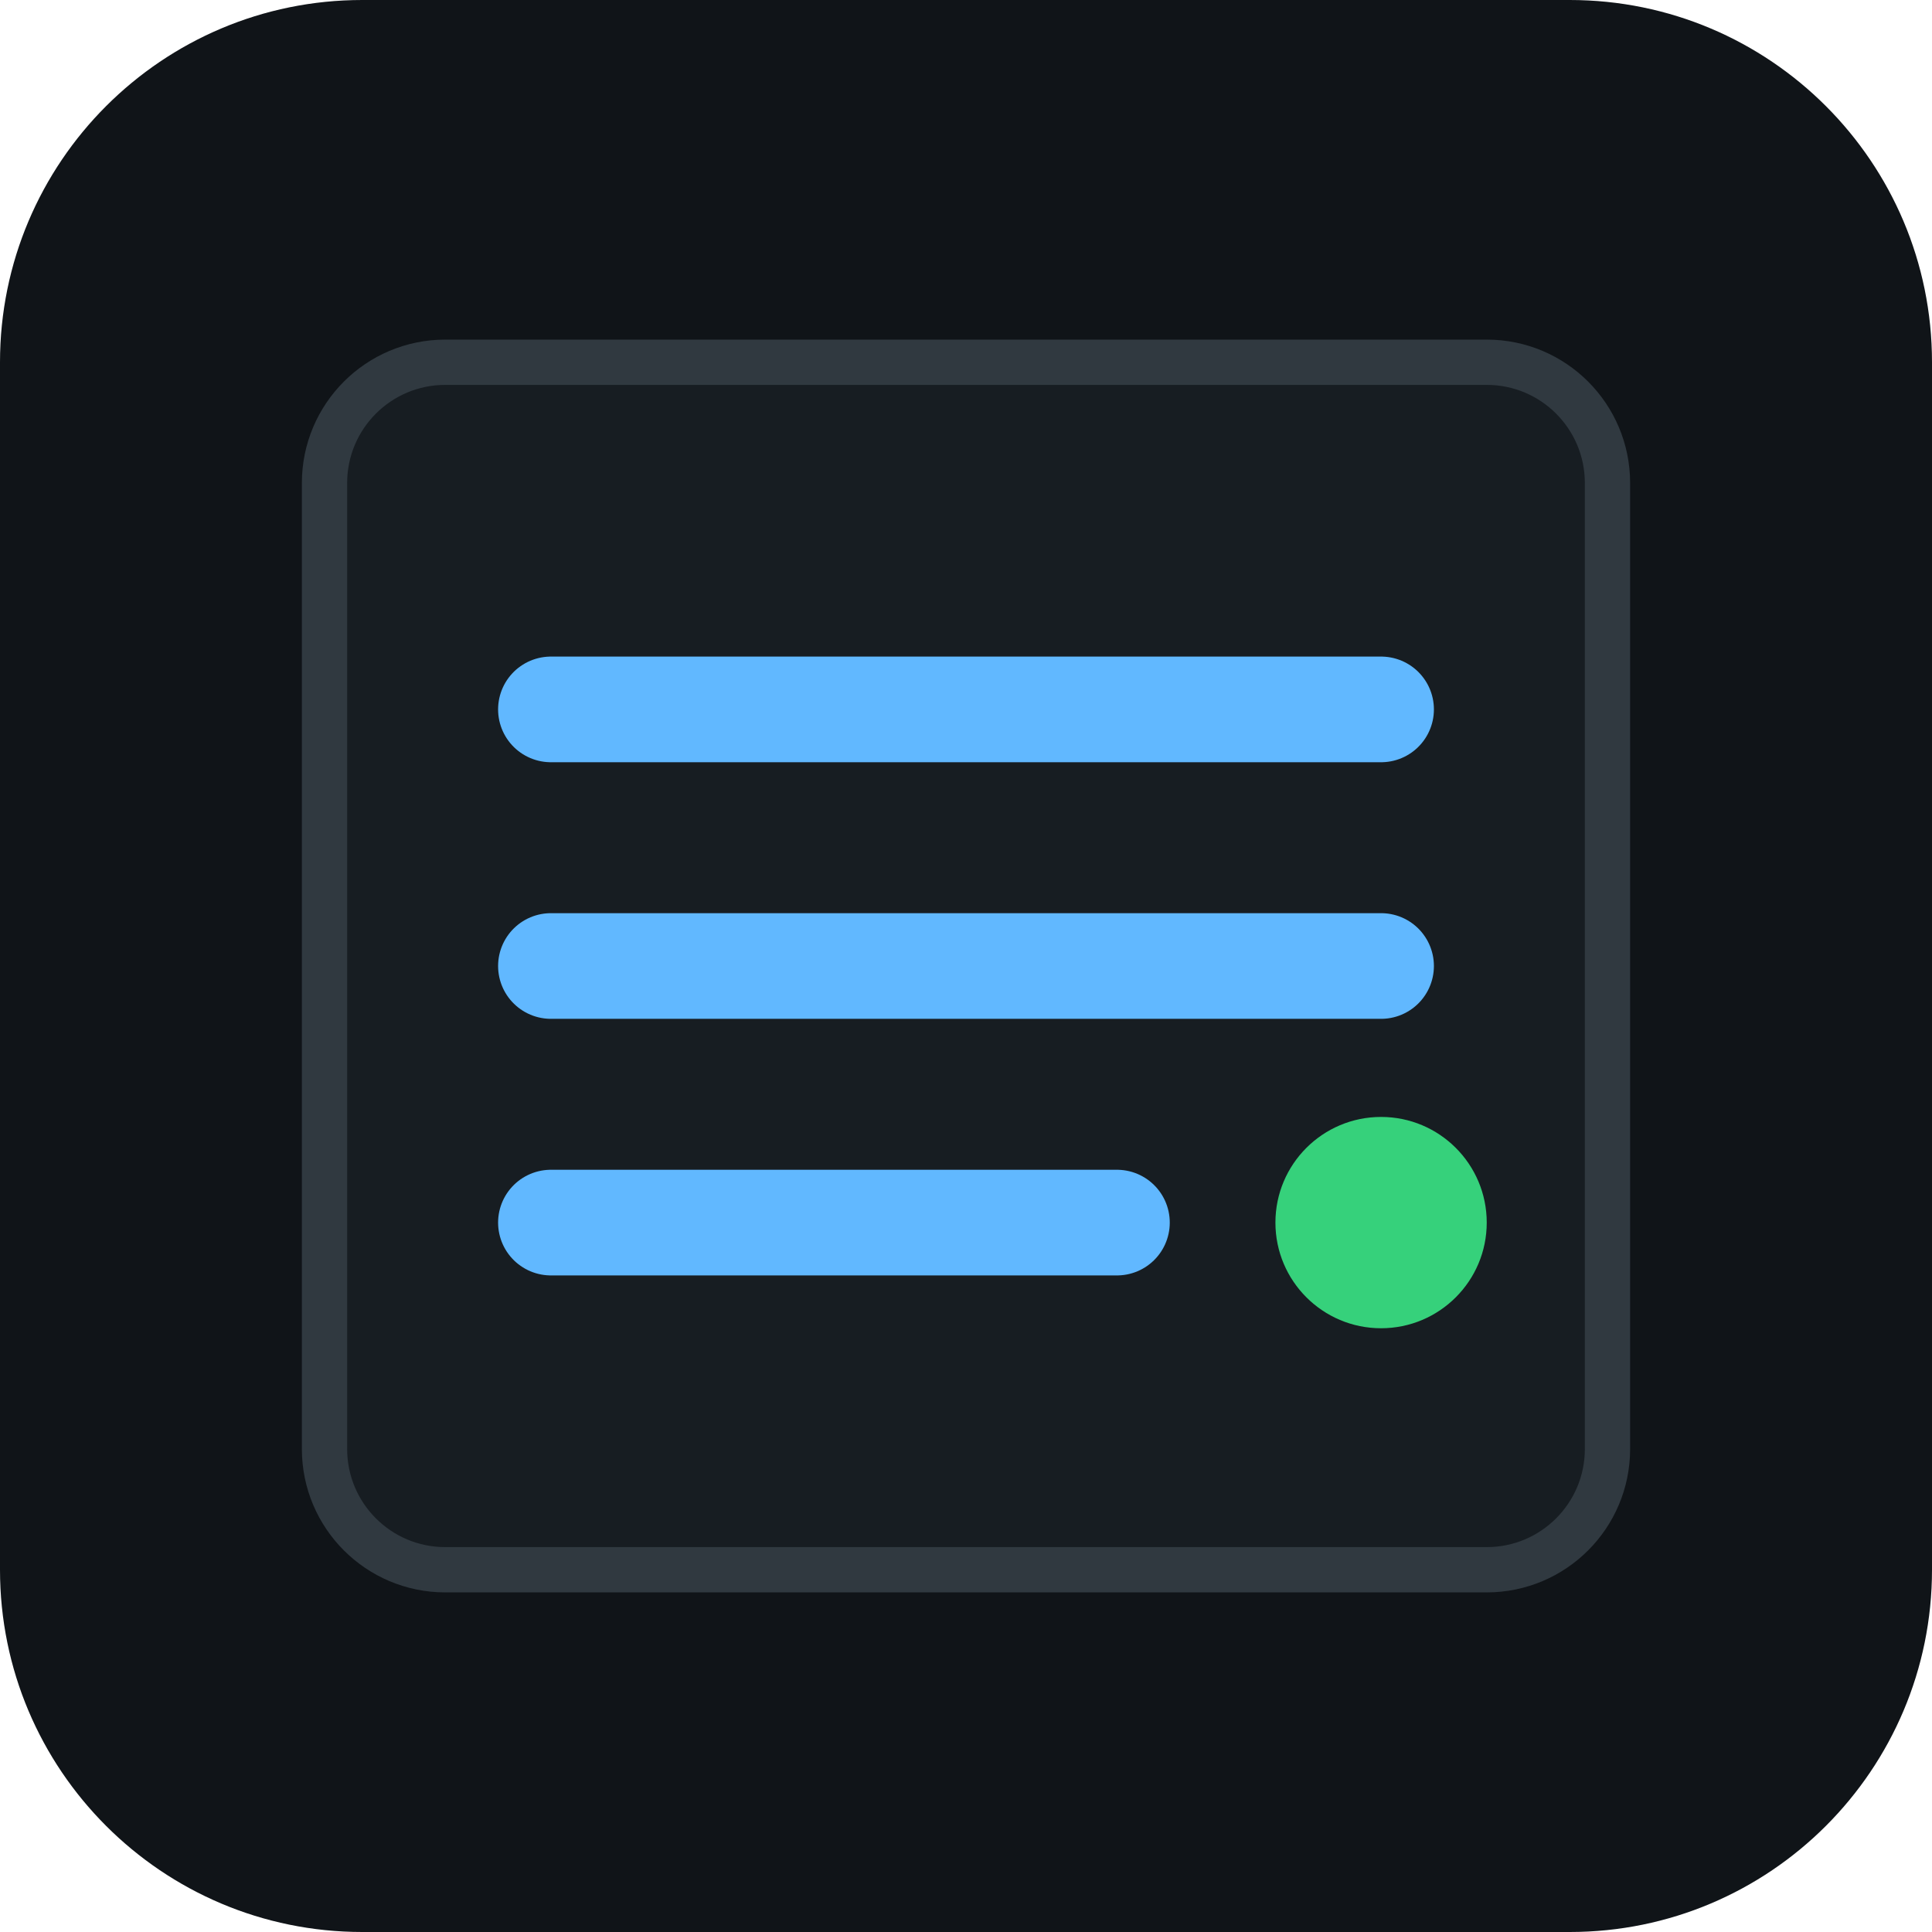
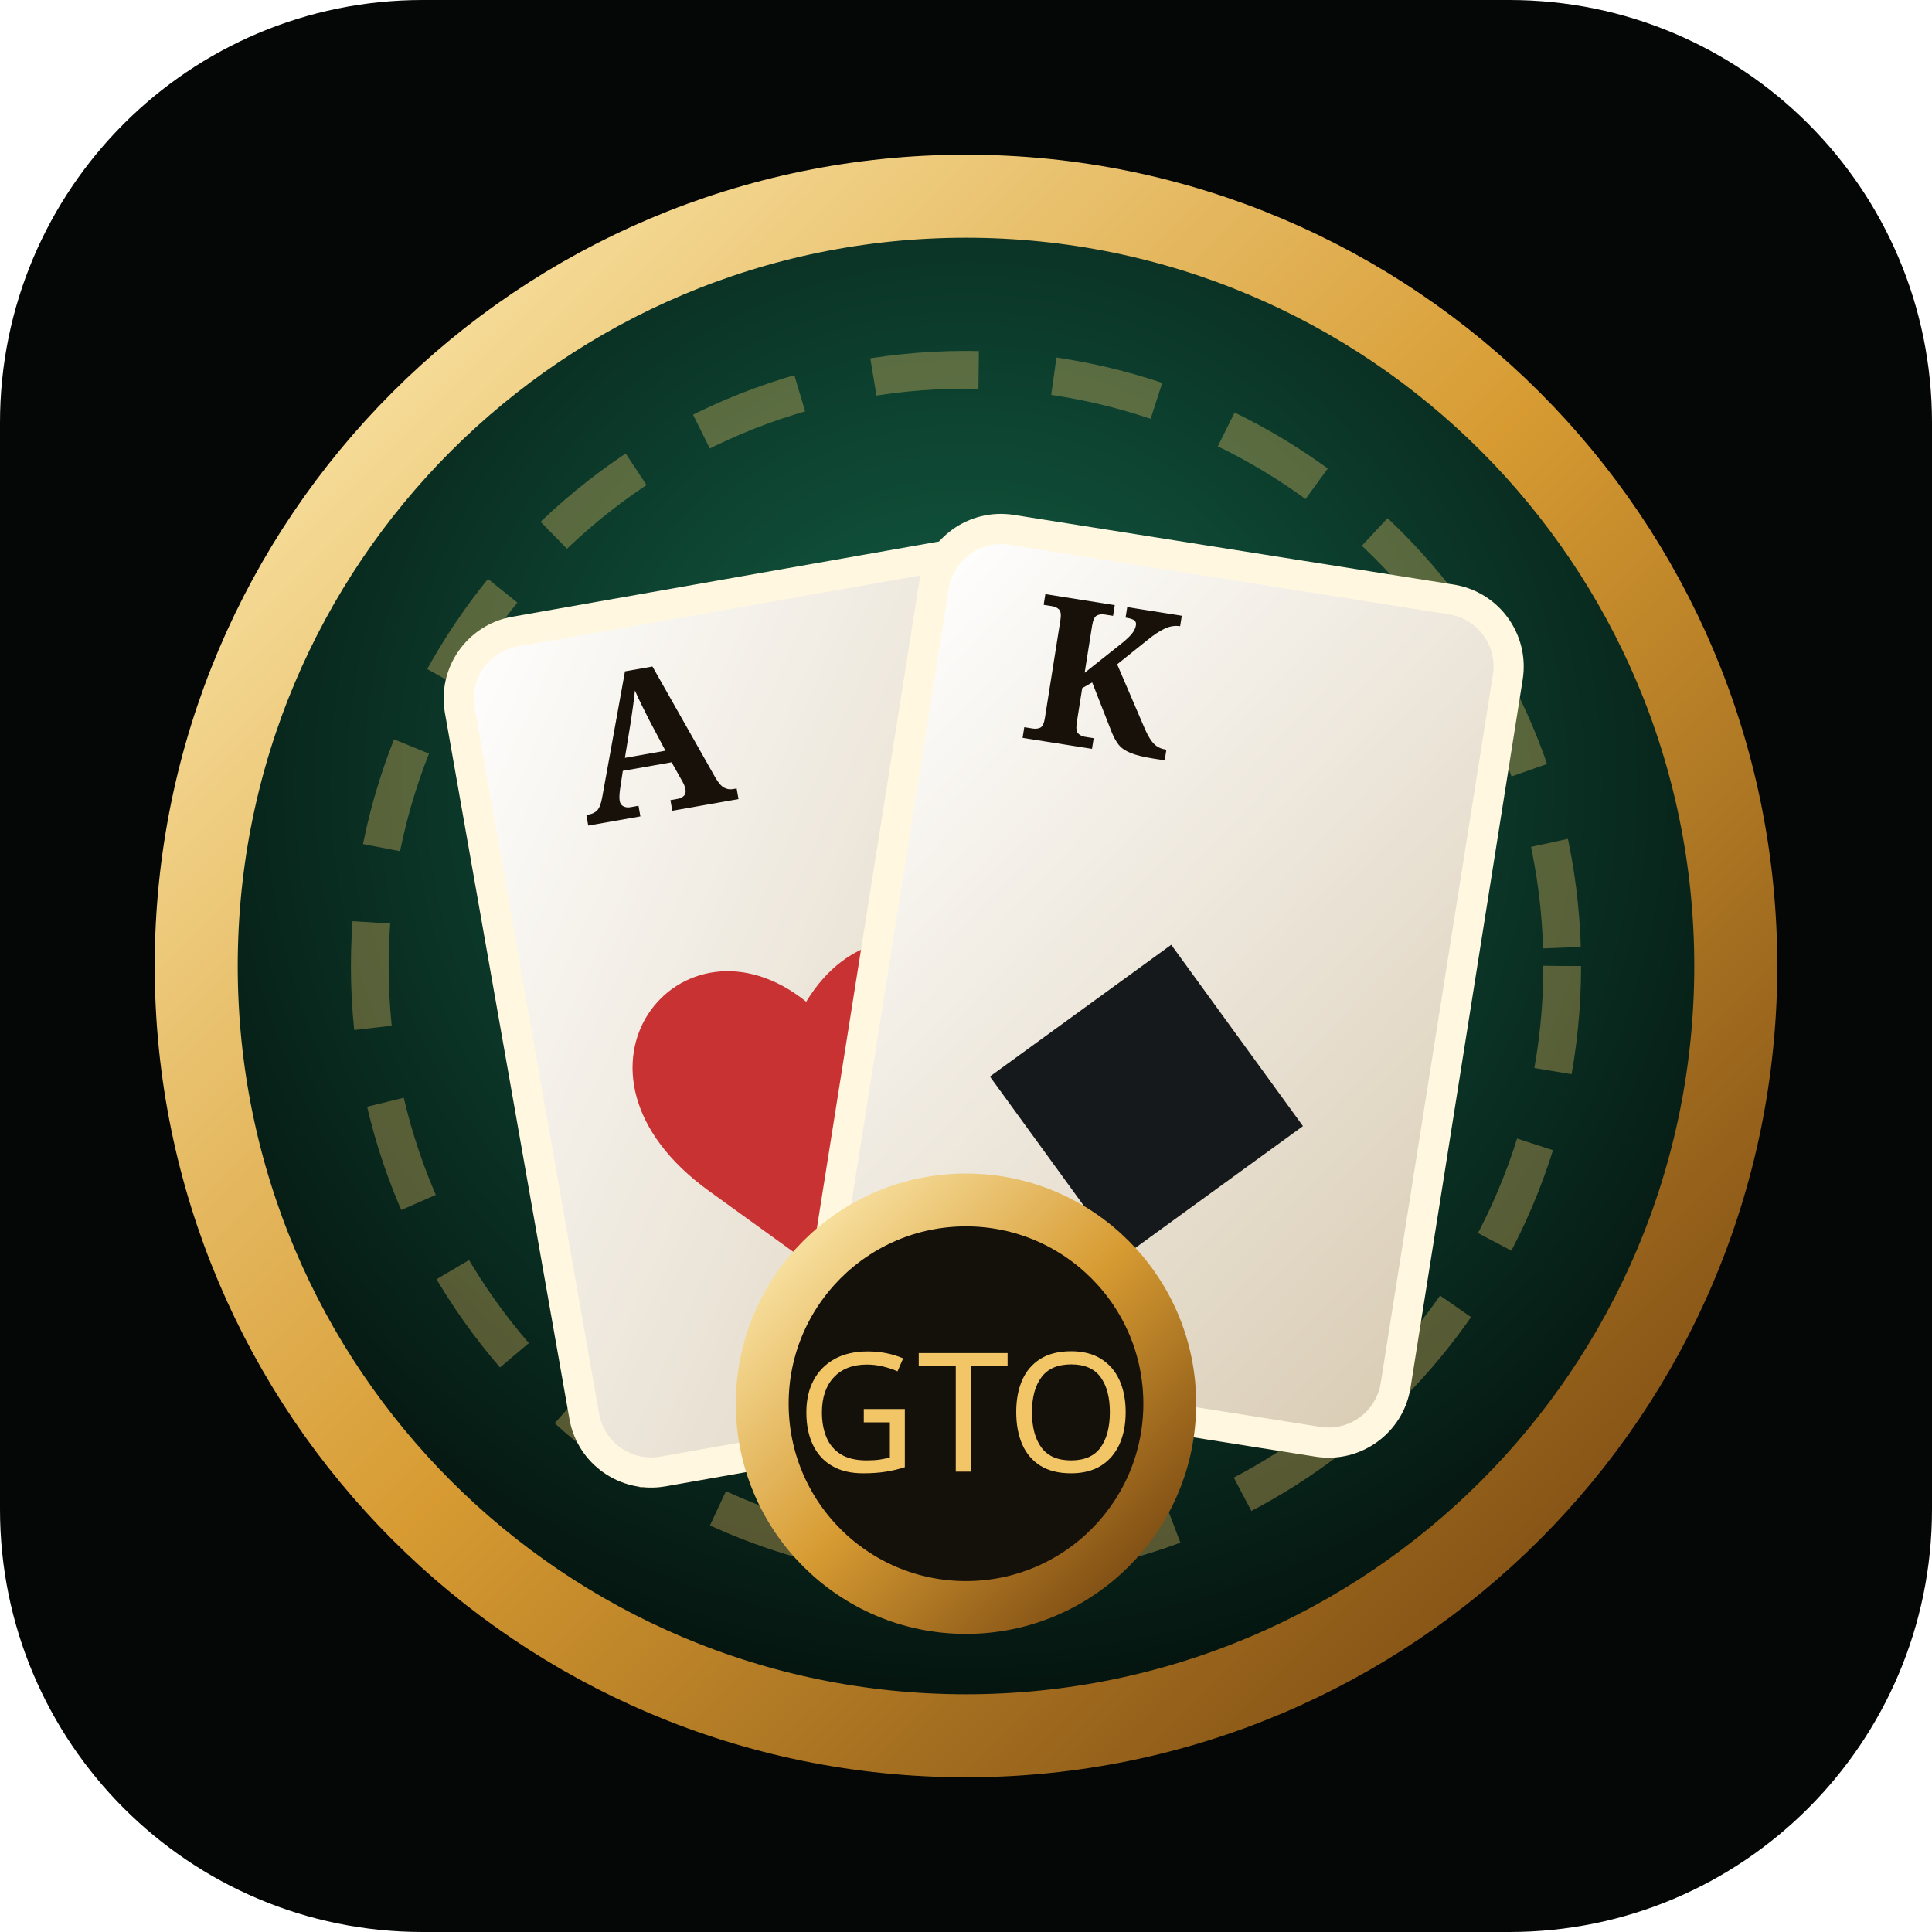
<svg xmlns="http://www.w3.org/2000/svg" viewBox="0 0 512 512">
-   <rect width="512" height="512" rx="96" fill="#101418" />
-   <rect x="86" y="96" width="340" height="320" rx="32" fill="#171d22" stroke="#303940" stroke-width="12" />
-   <path d="M146 188h220M146 256h220M146 324h150" stroke="#61b8ff" stroke-width="28" stroke-linecap="round" />
-   <circle cx="366" cy="324" r="28" fill="#36d17b" />
+   <defs>
+     <radialGradient id="felt" cx="50%" cy="38%" r="72%">
+       <stop offset="0" stop-color="#136247" />
+       <stop offset="1" stop-color="#020504" />
+     </radialGradient>
+     <linearGradient id="gold" x1="0" x2="1" y1="0" y2="1">
+       <stop offset="0" stop-color="#fff0b8" />
+       <stop offset="0.5" stop-color="#d79b32" />
+       <stop offset="1" stop-color="#6d3e0d" />
+     </linearGradient>
+     <linearGradient id="card" x1="0" x2="1" y1="0" y2="1">
+       <stop offset="0" stop-color="#ffffff" />
+       <stop offset="1" stop-color="#d9ccb4" />
+     </linearGradient>
+   </defs>
+   <rect width="512" height="512" rx="112" fill="#050706" />
+   <circle cx="256" cy="256" r="204" fill="url(#felt)" stroke="url(#gold)" stroke-width="22" />
+   <circle cx="256" cy="256" r="158" fill="none" stroke="#f2c667" stroke-opacity=".34" stroke-width="10" stroke-dasharray="28 20" />
+   <g transform="translate(94 116) rotate(-10 162 142)">
+     <rect x="42" y="32" width="154" height="226" rx="18" fill="url(#card)" stroke="#fff7df" stroke-width="8" />
+     <text x="70" y="86" font-family="Georgia, serif" font-size="54" font-weight="900" fill="#17110a">A</text>
+     <path d="M119 142c-28-32-72 6-34 45l34 35 34-35c38-39-6-77-34-45z" fill="#c93232" />
+   </g>
+   <g transform="translate(190 118) rotate(9 130 142)">
+     <rect x="42" y="32" width="154" height="226" rx="18" fill="url(#card)" stroke="#fff7df" stroke-width="8" />
+     <text x="70" y="86" font-family="Georgia, serif" font-size="54" font-weight="900" fill="#17110a">K</text>
+     <path d="M119 134l42 42-42 42-42-42z" fill="#16191c" />
+   </g>
+   <circle cx="256" cy="372" r="54" fill="#14100a" stroke="url(#gold)" stroke-width="14" />
+   <text x="256" y="390" text-anchor="middle" font-family="Arial Black, system-ui" font-size="44" fill="#f2c667">GTO</text>
</svg>
